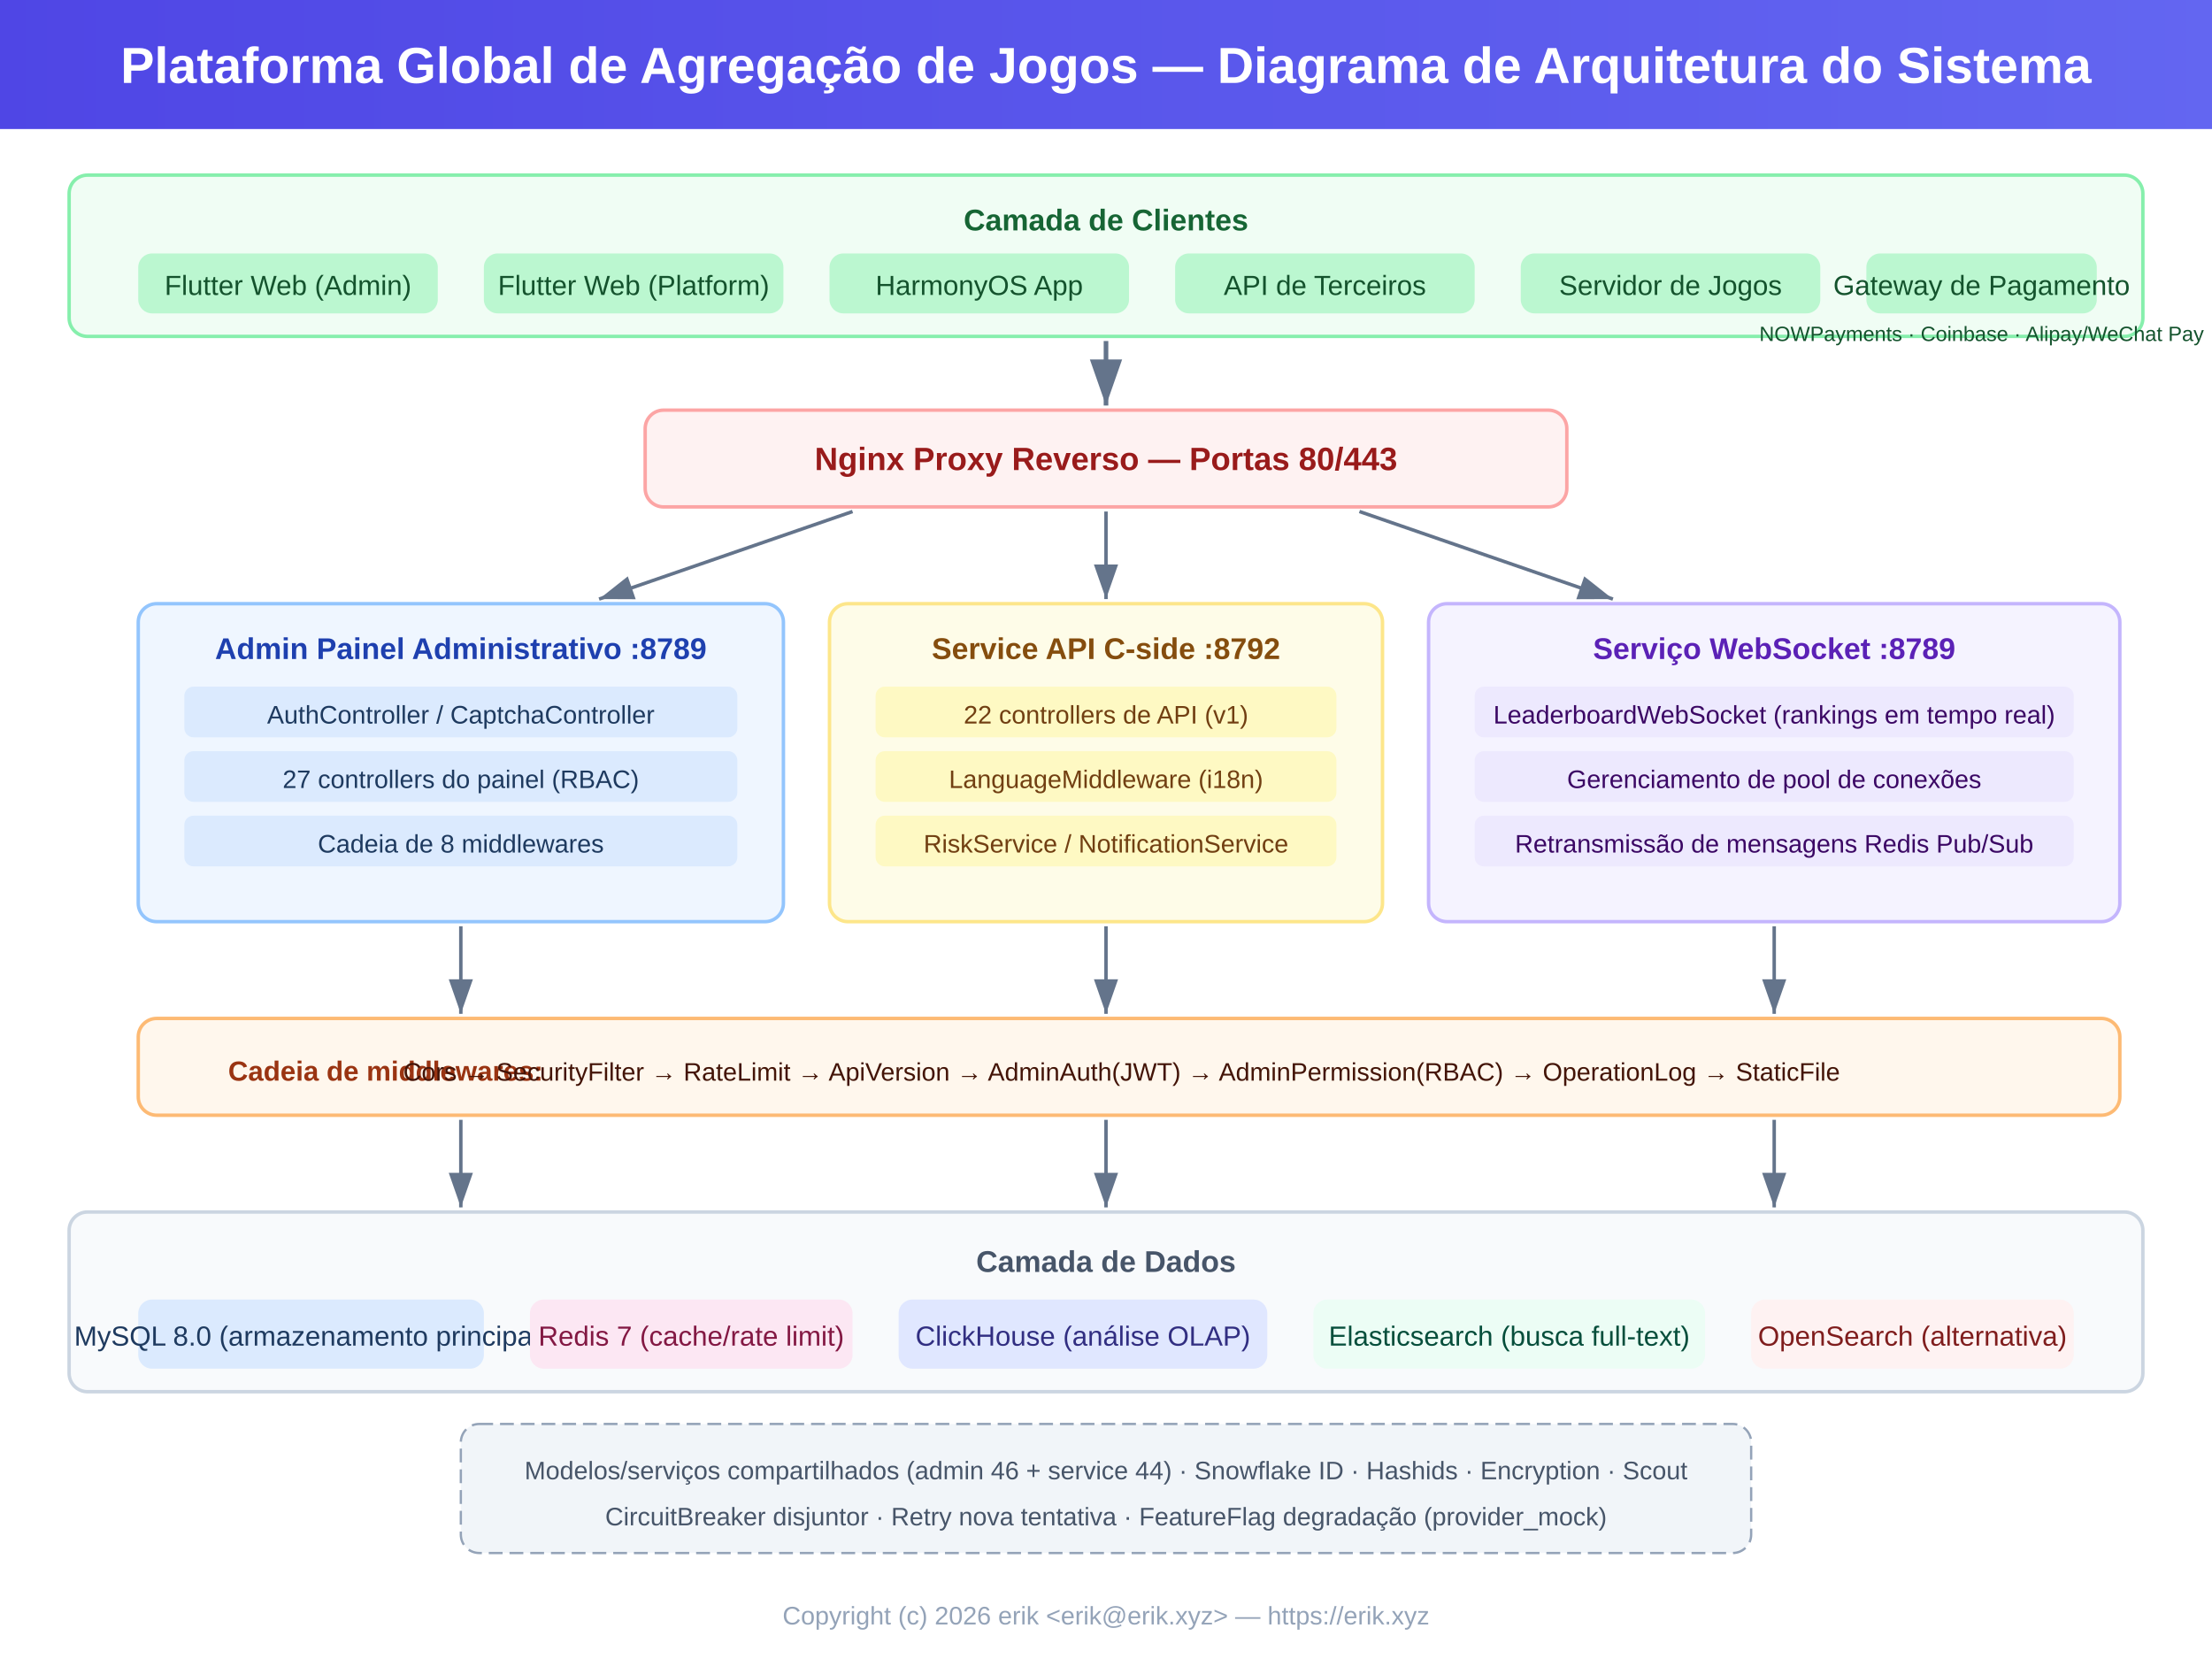
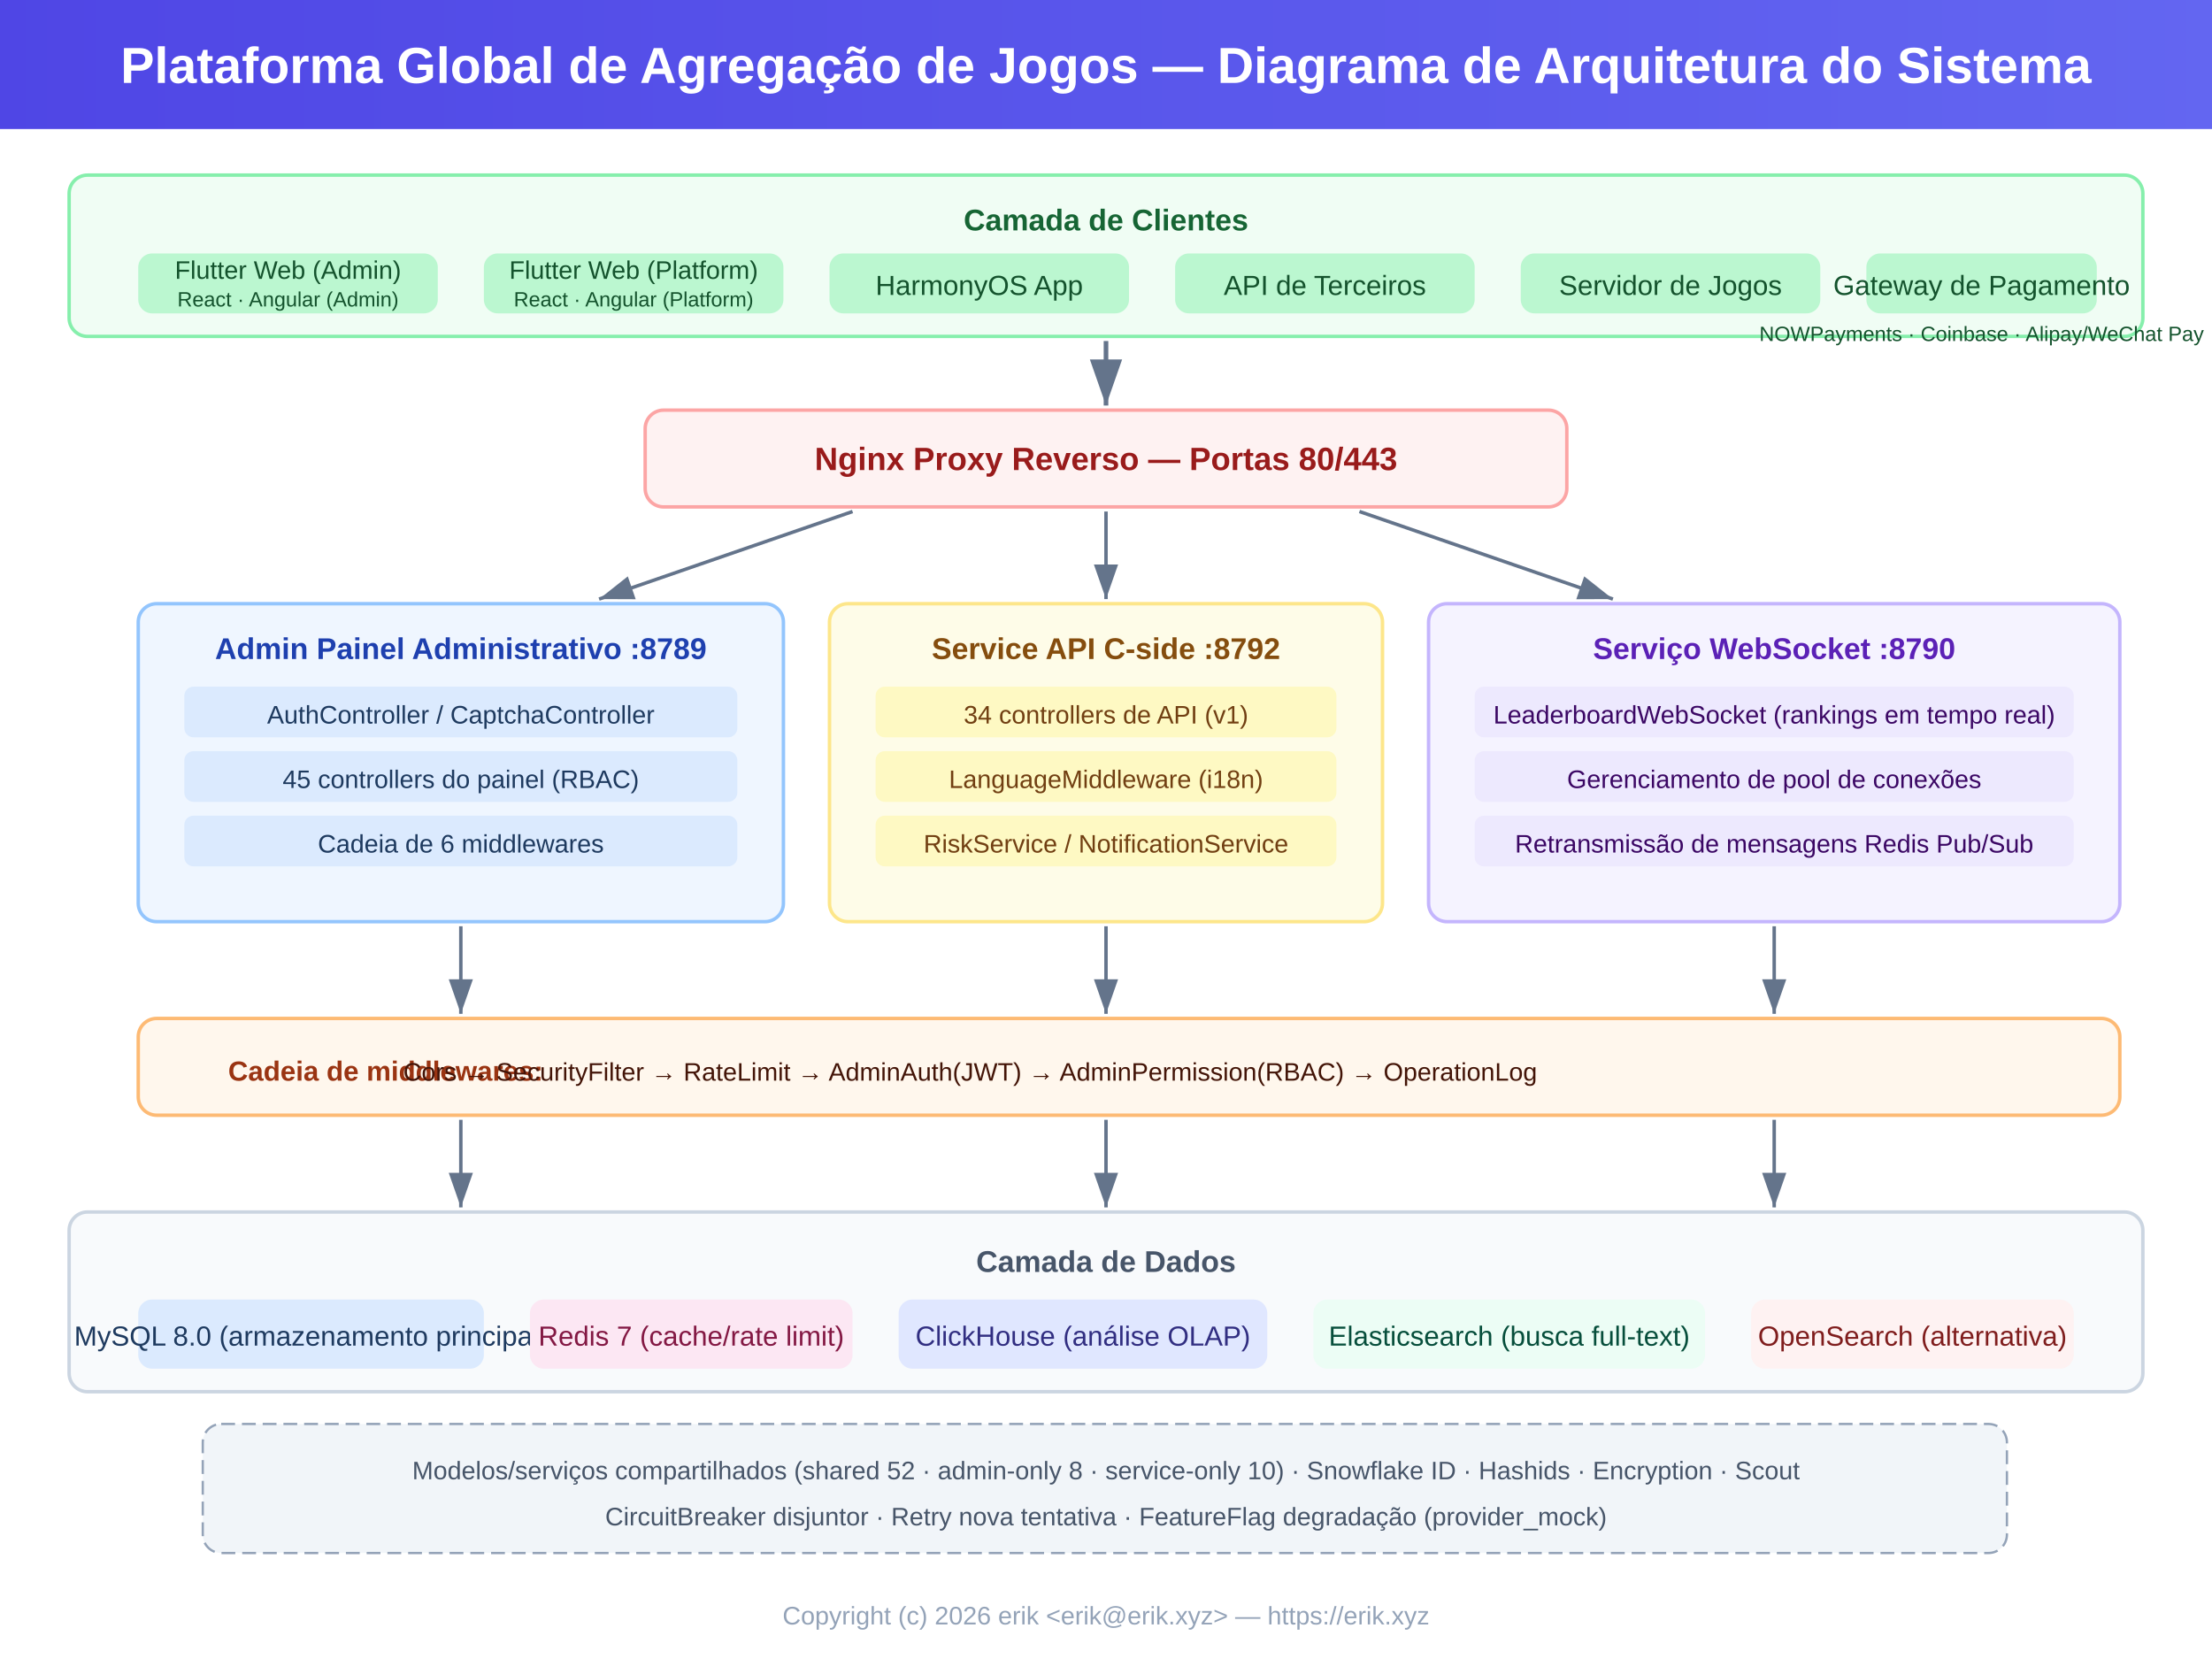
<svg xmlns="http://www.w3.org/2000/svg" viewBox="0 0 960 720" font-family="Arial, 'Noto Sans SC', 'Noto Sans', sans-serif">
  <defs>
    <marker id="arrow" markerWidth="10" markerHeight="7" refX="10" refY="3.5" orient="auto">
      <polygon points="0 0, 10 3.5, 0 7" fill="#64748b" />
    </marker>
    <linearGradient id="hdr" x1="0" y1="0" x2="1" y2="0">
      <stop offset="0%" stop-color="#4f46e5" />
      <stop offset="100%" stop-color="#6366f1" />
    </linearGradient>
  </defs>
  <rect width="960" height="720" fill="#ffffff" />
  <rect x="0" y="0" width="960" height="56" fill="url(#hdr)" />
  <text x="480" y="36" text-anchor="middle" fill="#fff" font-size="22" font-weight="bold">Plataforma Global de Agregação de Jogos — Diagrama de Arquitetura do Sistema</text>
  <rect x="30" y="76" width="900" height="70" rx="8" fill="#f0fdf4" stroke="#86efac" stroke-width="1.5" />
  <text x="480" y="100" text-anchor="middle" fill="#166534" font-size="13" font-weight="bold">Camada de Clientes</text>
  <rect x="60" y="110" width="130" height="26" rx="6" fill="#bbf7d0" />
-   <text x="125" y="128" text-anchor="middle" fill="#14532d" font-size="12">Flutter Web (Admin)</text>
+   <text x="125" y="121" text-anchor="middle" fill="#14532d" font-size="11">Flutter Web (Admin)</text>
+   <text x="125" y="133" text-anchor="middle" fill="#14532d" font-size="9">React · Angular (Admin)</text>
  <rect x="210" y="110" width="130" height="26" rx="6" fill="#bbf7d0" />
-   <text x="275" y="128" text-anchor="middle" fill="#14532d" font-size="12">Flutter Web (Platform)</text>
+   <text x="275" y="121" text-anchor="middle" fill="#14532d" font-size="11">Flutter Web (Platform)</text>
+   <text x="275" y="133" text-anchor="middle" fill="#14532d" font-size="9">React · Angular (Platform)</text>
  <rect x="360" y="110" width="130" height="26" rx="6" fill="#bbf7d0" />
  <text x="425" y="128" text-anchor="middle" fill="#14532d" font-size="12">HarmonyOS App</text>
  <rect x="510" y="110" width="130" height="26" rx="6" fill="#bbf7d0" />
  <text x="575" y="128" text-anchor="middle" fill="#14532d" font-size="12">API de Terceiros</text>
  <rect x="660" y="110" width="130" height="26" rx="6" fill="#bbf7d0" />
  <text x="725" y="128" text-anchor="middle" fill="#14532d" font-size="12">Servidor de Jogos</text>
  <rect x="810" y="110" width="100" height="26" rx="6" fill="#bbf7d0" />
  <text x="860" y="128" text-anchor="middle" fill="#14532d" font-size="12">Gateway de Pagamento</text>
  <text x="860" y="148" text-anchor="middle" fill="#14532d" font-size="9">NOWPayments · Coinbase · Alipay/WeChat Pay</text>
  <line x1="480" y1="148" x2="480" y2="176" stroke="#64748b" stroke-width="2" marker-end="url(#arrow)" />
  <rect x="280" y="178" width="400" height="42" rx="8" fill="#fef2f2" stroke="#fca5a5" stroke-width="1.5" />
  <text x="480" y="204" text-anchor="middle" fill="#991b1b" font-size="14" font-weight="bold">Nginx Proxy Reverso — Portas 80/443</text>
  <line x1="370" y1="222" x2="260" y2="260" stroke="#64748b" stroke-width="1.5" marker-end="url(#arrow)" />
  <line x1="480" y1="222" x2="480" y2="260" stroke="#64748b" stroke-width="1.5" marker-end="url(#arrow)" />
  <line x1="590" y1="222" x2="700" y2="260" stroke="#64748b" stroke-width="1.5" marker-end="url(#arrow)" />
  <rect x="60" y="262" width="280" height="138" rx="8" fill="#eff6ff" stroke="#93c5fd" stroke-width="1.5" />
  <text x="200" y="286" text-anchor="middle" fill="#1e40af" font-size="13" font-weight="bold">Admin Painel Administrativo :8789</text>
  <rect x="80" y="298" width="240" height="22" rx="4" fill="#dbeafe" />
  <text x="200" y="314" text-anchor="middle" fill="#1e3a5f" font-size="11">AuthController / CaptchaController</text>
  <rect x="80" y="326" width="240" height="22" rx="4" fill="#dbeafe" />
-   <text x="200" y="342" text-anchor="middle" fill="#1e3a5f" font-size="11">27 controllers do painel (RBAC)</text>
+   <text x="200" y="342" text-anchor="middle" fill="#1e3a5f" font-size="11">45 controllers do painel (RBAC)</text>
  <rect x="80" y="354" width="240" height="22" rx="4" fill="#dbeafe" />
-   <text x="200" y="370" text-anchor="middle" fill="#1e3a5f" font-size="11">Cadeia de 8 middlewares</text>
+   <text x="200" y="370" text-anchor="middle" fill="#1e3a5f" font-size="11">Cadeia de 6 middlewares</text>
  <rect x="360" y="262" width="240" height="138" rx="8" fill="#fefce8" stroke="#fde68a" stroke-width="1.5" />
  <text x="480" y="286" text-anchor="middle" fill="#854d0e" font-size="13" font-weight="bold">Service API C-side :8792</text>
  <rect x="380" y="298" width="200" height="22" rx="4" fill="#fef9c3" />
-   <text x="480" y="314" text-anchor="middle" fill="#713f12" font-size="11">22 controllers de API (v1)</text>
+   <text x="480" y="314" text-anchor="middle" fill="#713f12" font-size="11">34 controllers de API (v1)</text>
  <rect x="380" y="326" width="200" height="22" rx="4" fill="#fef9c3" />
  <text x="480" y="342" text-anchor="middle" fill="#713f12" font-size="11">LanguageMiddleware (i18n)</text>
  <rect x="380" y="354" width="200" height="22" rx="4" fill="#fef9c3" />
  <text x="480" y="370" text-anchor="middle" fill="#713f12" font-size="11">RiskService / NotificationService</text>
  <rect x="620" y="262" width="300" height="138" rx="8" fill="#f5f3ff" stroke="#c4b5fd" stroke-width="1.5" />
-   <text x="770" y="286" text-anchor="middle" fill="#5b21b6" font-size="13" font-weight="bold">Serviço WebSocket :8789</text>
+   <text x="770" y="286" text-anchor="middle" fill="#5b21b6" font-size="13" font-weight="bold">Serviço WebSocket :8790</text>
  <rect x="640" y="298" width="260" height="22" rx="4" fill="#ede9fe" />
  <text x="770" y="314" text-anchor="middle" fill="#3b0764" font-size="11">LeaderboardWebSocket (rankings em tempo real)</text>
  <rect x="640" y="326" width="260" height="22" rx="4" fill="#ede9fe" />
  <text x="770" y="342" text-anchor="middle" fill="#3b0764" font-size="11">Gerenciamento de pool de conexões</text>
  <rect x="640" y="354" width="260" height="22" rx="4" fill="#ede9fe" />
  <text x="770" y="370" text-anchor="middle" fill="#3b0764" font-size="11">Retransmissão de mensagens Redis Pub/Sub</text>
  <line x1="200" y1="402" x2="200" y2="440" stroke="#64748b" stroke-width="1.5" marker-end="url(#arrow)" />
  <line x1="480" y1="402" x2="480" y2="440" stroke="#64748b" stroke-width="1.5" marker-end="url(#arrow)" />
  <line x1="770" y1="402" x2="770" y2="440" stroke="#64748b" stroke-width="1.5" marker-end="url(#arrow)" />
  <rect x="60" y="442" width="860" height="42" rx="8" fill="#fff7ed" stroke="#fdba74" stroke-width="1.5" />
  <text x="99" y="469" fill="#9a3412" font-size="12" font-weight="bold">Cadeia de middlewares:</text>
-   <text x="175" y="469" fill="#431407" font-size="11">Cors → SecurityFilter → RateLimit → ApiVersion → AdminAuth(JWT) → AdminPermission(RBAC) → OperationLog → StaticFile</text>
+   <text x="175" y="469" fill="#431407" font-size="11">Cors → SecurityFilter → RateLimit → AdminAuth(JWT) → AdminPermission(RBAC) → OperationLog</text>
  <line x1="200" y1="486" x2="200" y2="524" stroke="#64748b" stroke-width="1.5" marker-end="url(#arrow)" />
  <line x1="480" y1="486" x2="480" y2="524" stroke="#64748b" stroke-width="1.5" marker-end="url(#arrow)" />
  <line x1="770" y1="486" x2="770" y2="524" stroke="#64748b" stroke-width="1.5" marker-end="url(#arrow)" />
  <rect x="30" y="526" width="900" height="78" rx="8" fill="#f8fafc" stroke="#cbd5e1" stroke-width="1.5" />
  <text x="480" y="552" text-anchor="middle" fill="#475569" font-size="13" font-weight="bold">Camada de Dados</text>
  <rect x="60" y="564" width="150" height="30" rx="6" fill="#dbeafe" />
  <text x="135" y="584" text-anchor="middle" fill="#1e3a5f" font-size="12">MySQL 8.0 (armazenamento principal)</text>
  <rect x="230" y="564" width="140" height="30" rx="6" fill="#fce7f3" />
  <text x="300" y="584" text-anchor="middle" fill="#831843" font-size="12">Redis 7 (cache/rate limit)</text>
  <rect x="390" y="564" width="160" height="30" rx="6" fill="#e0e7ff" />
  <text x="470" y="584" text-anchor="middle" fill="#312e81" font-size="12">ClickHouse (análise OLAP)</text>
  <rect x="570" y="564" width="170" height="30" rx="6" fill="#ecfdf5" />
  <text x="655" y="584" text-anchor="middle" fill="#064e3b" font-size="12">Elasticsearch (busca full-text)</text>
  <rect x="760" y="564" width="140" height="30" rx="6" fill="#fef2f2" />
  <text x="830" y="584" text-anchor="middle" fill="#7f1d1d" font-size="12">OpenSearch (alternativa)</text>
-   <rect x="200" y="618" width="560" height="56" rx="8" fill="#f1f5f9" stroke="#94a3b8" stroke-width="1" stroke-dasharray="6,3" />
-   <text x="480" y="642" text-anchor="middle" fill="#475569" font-size="11">Modelos/serviços compartilhados (admin 46 + service 44) · Snowflake ID · Hashids · Encryption · Scout</text>
+   <rect x="88" y="618" width="783" height="56" rx="8" fill="#f1f5f9" stroke="#94a3b8" stroke-width="1" stroke-dasharray="6,3" />
+   <text x="480" y="642" text-anchor="middle" fill="#475569" font-size="11">Modelos/serviços compartilhados (shared 52 · admin-only 8 · service-only 10) · Snowflake ID · Hashids · Encryption · Scout</text>
  <text x="480" y="662" text-anchor="middle" fill="#475569" font-size="11">CircuitBreaker disjuntor · Retry nova tentativa · FeatureFlag degradação (provider_mock)</text>
  <text x="480" y="705" text-anchor="middle" fill="#94a3b8" font-size="11">Copyright (c) 2026 erik &lt;erik@erik.xyz&gt; — https://erik.xyz</text>
</svg>
